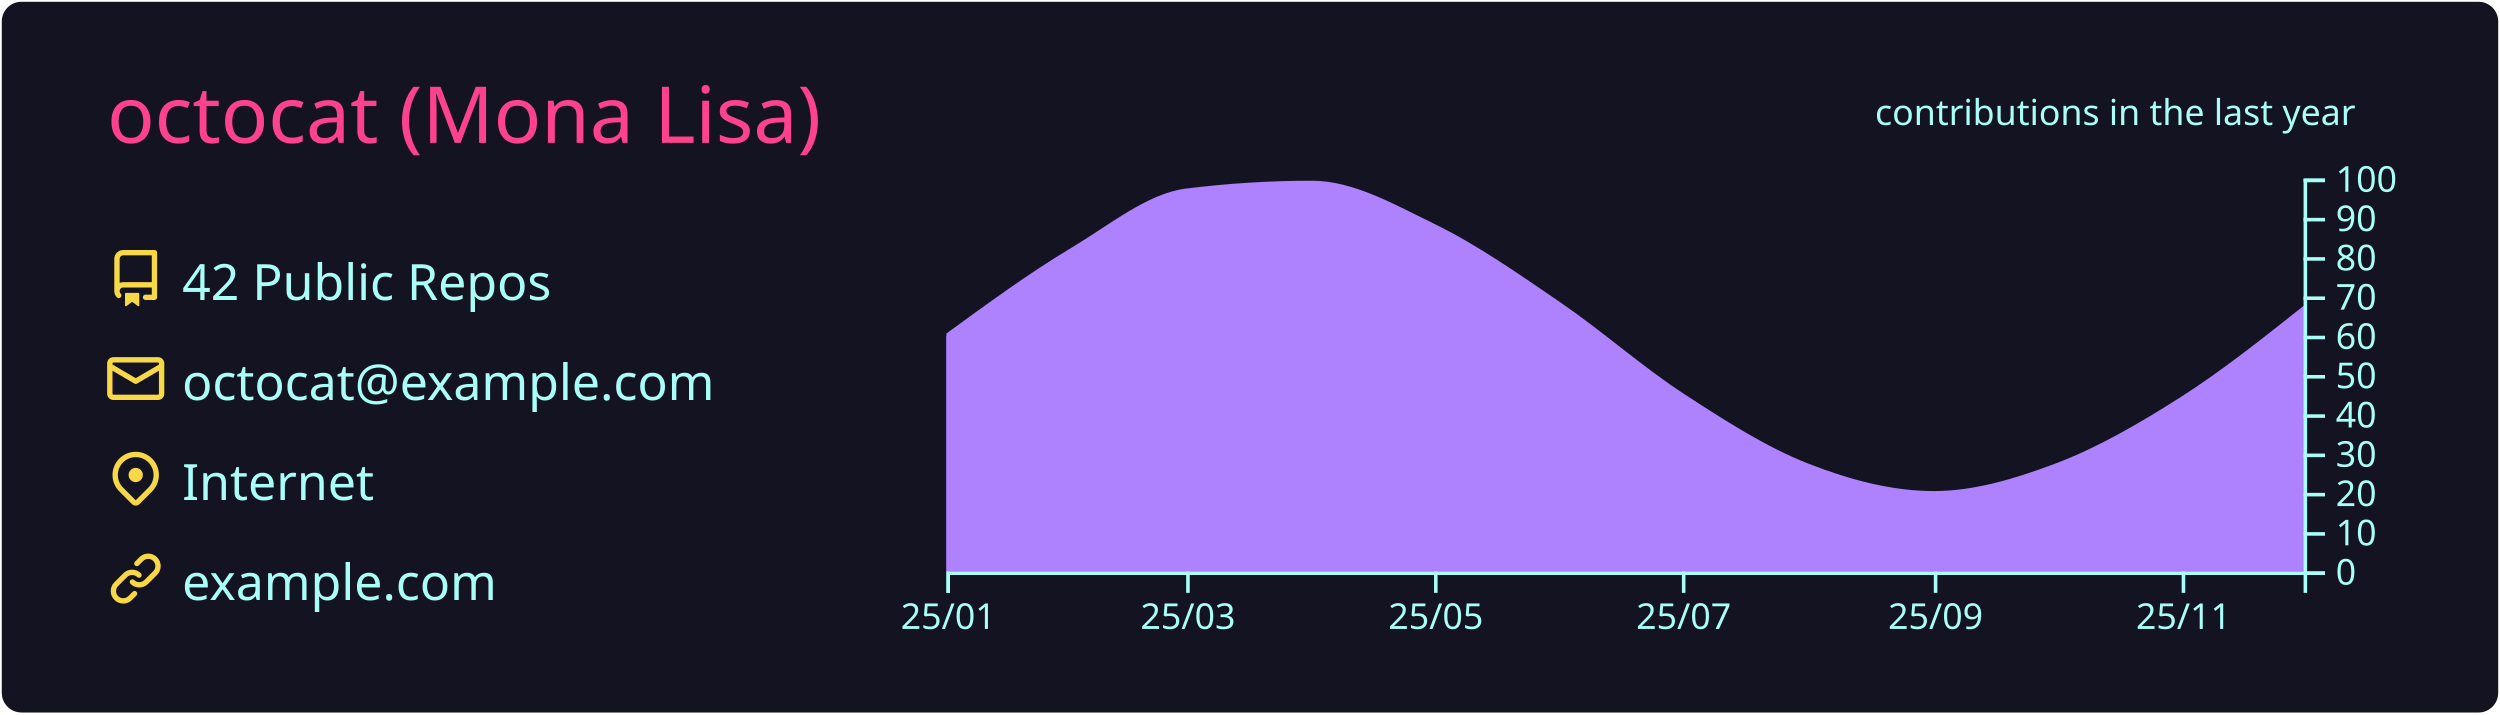
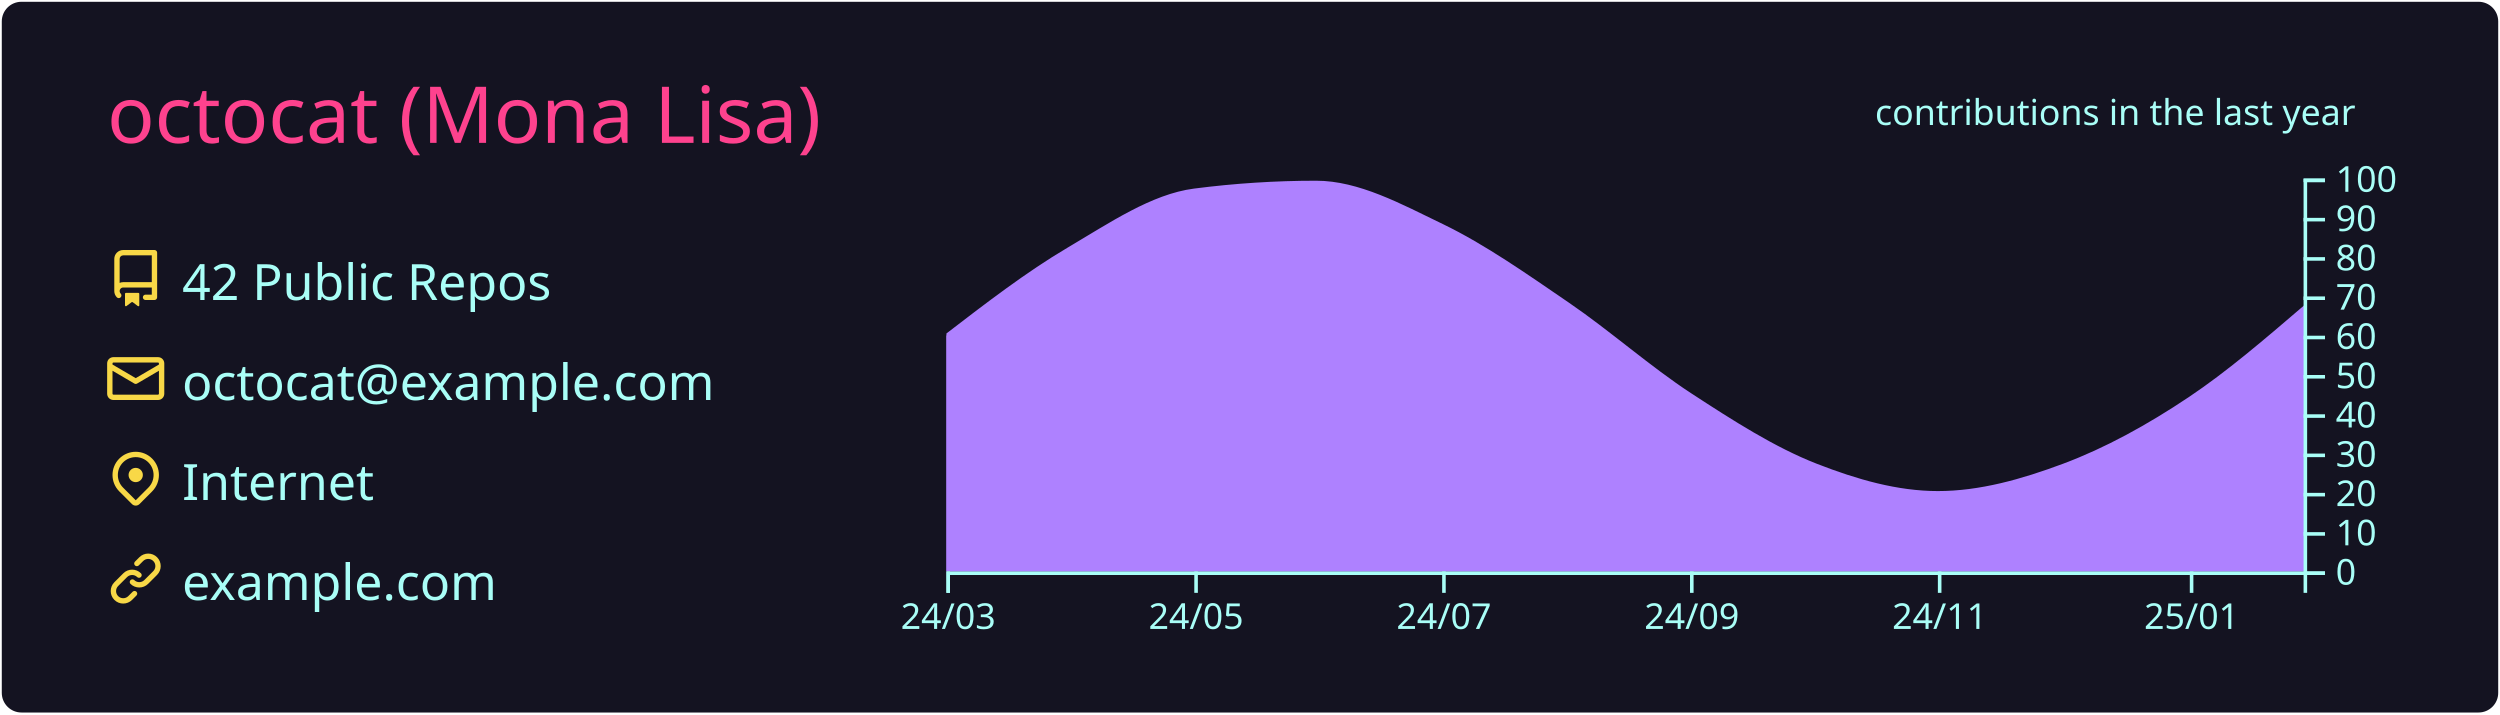
<svg xmlns="http://www.w3.org/2000/svg" width="700" height="200" viewBox="0 0 700 200">
  <style>* {
          font-family: 'Segoe UI', Ubuntu, "Helvetica Neue", Sans-Serif
        }</style>
  <g class="gpsc-root">
    <rect x="1" y="1" rx="5" ry="5" height="99%" width="99.714%" stroke="#141321" stroke-width="1" fill="#141321" stroke-opacity="1" />
    <text x="30" y="40" class="gpsc-item" style="--gpsc-i: 0; font-size: 22px; fill: #fe428e;">octocat (Mona Lisa)</text>
    <g transform="translate(0,40)">
      <g transform="translate(30,30)">
        <g class="gpsc-item" style="--gpsc-i: 0;">
          <g transform="translate(0,0)" width="14" height="14" fill="#f8d847">
            <path fill-rule="evenodd" d="M2 2.5A2.5 2.5 0 014.5 0h8.75a.75.75 0 01.75.75v12.5a.75.75 0 01-.75.75h-2.5a.75.75 0 110-1.5h1.75v-2h-8a1 1 0 00-.714 1.7.75.75 0 01-1.072 1.05A2.495 2.495 0 012 11.5v-9zm10.5-1V9h-8c-.356 0-.694.074-1 .208V2.5a1 1 0 011-1h8zM5 12.25v3.25a.25.25 0 00.4.2l1.45-1.087a.25.25 0 01.3 0L8.6 15.7a.25.25 0 00.4-.2v-3.25a.25.25 0 00-.25-.25h-3.5a.25.25 0 00-.25.25z" />
          </g>
        </g>
        <g class="gpsc-item" style="--gpsc-i: 1;">
          <g transform="translate(0,28)" width="14" height="14" fill="#f8d847">
            <path fill-rule="evenodd" d="M1.75 2A1.75 1.75 0 000 3.75v.736a.75.75 0 000 .027v7.737C0 13.216.784 14 1.75 14h12.5A1.75 1.75 0 0016 12.25v-8.5A1.75 1.75 0 0014.25 2H1.75zM14.5 4.07v-.32a.25.25 0 00-.25-.25H1.75a.25.25 0 00-.25.25v.32L8 7.88l6.5-3.81zm-13 1.74v6.441c0 .138.112.25.25.25h12.5a.25.25 0 00.25-.25V5.809L8.38 9.397a.75.75 0 01-.76 0L1.5 5.809z" />
          </g>
        </g>
        <g class="gpsc-item" style="--gpsc-i: 2;">
          <g transform="translate(0,56)" width="14" height="14" fill="#f8d847">
            <path fill-rule="evenodd" d="M11.536 3.464a5 5 0 010 7.072L8 14.07l-3.536-3.535a5 5 0 117.072-7.072v.001zm1.06 8.132a6.5 6.5 0 10-9.192 0l3.535 3.536a1.5 1.5 0 002.122 0l3.535-3.536zM8 9a2 2 0 100-4 2 2 0 000 4z" />
          </g>
        </g>
        <g class="gpsc-item" style="--gpsc-i: 3;">
          <g transform="translate(0,84)" width="14" height="14" fill="#f8d847">
            <path fill-rule="evenodd" d="M7.775 3.275a.75.75 0 001.06 1.06l1.25-1.25a2 2 0 112.83 2.83l-2.5 2.5a2 2 0 01-2.83 0 .75.75 0 00-1.06 1.06 3.5 3.5 0 004.95 0l2.5-2.5a3.5 3.5 0 00-4.95-4.95l-1.25 1.25zm-4.69 9.64a2 2 0 010-2.83l2.5-2.5a2 2 0 012.83 0 .75.75 0 001.06-1.06 3.5 3.5 0 00-4.95 0l-2.5 2.5a3.5 3.5 0 004.95 4.95l1.25-1.25a.75.75 0 00-1.06-1.06l-1.25 1.25a2 2 0 01-2.83 0z" />
          </g>
        </g>
        <text x="21" y="14" class="gpsc-item" style="--gpsc-i: 0; fill: #a9fef7; font-size: 14px;">42 Public Repos</text>
        <text x="21" y="42" class="gpsc-item" style="--gpsc-i: 1; fill: #a9fef7; font-size: 14px;">octocat@example.com</text>
        <text x="21" y="70" class="gpsc-item" style="--gpsc-i: 2; fill: #a9fef7; font-size: 14px;">Internet</text>
        <text x="21" y="98" class="gpsc-item" style="--gpsc-i: 3; fill: #a9fef7; font-size: 14px;">example.com</text>
      </g>
      <g color="#ae81ff" transform="translate(295,10)">
        <clipPath id="gpsc-reveal-clip">
          <rect class="gpsc-reveal" x="-30" y="0" width="410" height="110" style="--gpsc-w: 410px; --gpsc-i: 4;" />
        </clipPath>
        <g clip-path="url(#gpsc-reveal-clip)" class="gpsc-chart" style="--gpsc-i: 4;">
-           <path transform="translate(-30,0)" stroke="#ae81ff" fill="#ae81ff" opacity="1" d="M0,44C11.756,35.414,23.513,26.828,35.269,19.8C45.888,13.452,56.507,4.625,67.126,3.3C78.882,1.833,90.639,1.1,102.395,1.1C113.772,1.1,125.15,7.66,136.527,13.2C148.283,18.925,160.04,27.165,171.796,35.2C183.174,42.976,194.551,53.073,205.928,60.5C217.685,68.175,229.441,75.717,241.198,80.3C252.954,84.883,264.711,88,276.467,88C287.844,88,299.222,84.571,310.599,80.3C322.355,75.887,334.112,69.094,345.868,61.6C357.246,54.348,368.623,45.324,380,36.3L380,110C368.623,110,357.246,110,345.868,110C334.112,110,322.355,110,310.599,110C299.222,110,287.844,110,276.467,110C264.711,110,252.954,110,241.198,110C229.441,110,217.685,110,205.928,110C194.551,110,183.174,110,171.796,110C160.04,110,148.283,110,136.527,110C125.15,110,113.772,110,102.395,110C90.639,110,78.882,110,67.126,110C56.507,110,45.888,110,35.269,110C23.513,110,11.756,110,0,110Z" />
+           <path transform="translate(-30,0)" stroke="#ae81ff" fill="#ae81ff" opacity="1" d="M0,44C11.377,35.259,22.754,26.517,34.132,19.8C45.888,12.859,57.645,4.816,69.401,3.3C80.778,1.833,92.156,1.1,103.533,1.1C115.289,1.1,127.046,7.517,138.802,13.2C150.559,18.883,162.315,27.165,174.072,35.2C185.449,42.976,196.826,53.073,208.204,60.5C219.96,68.175,231.717,75.706,243.473,80.3C254.85,84.746,266.228,88,277.605,88C289.361,88,301.118,84.7,312.874,80.3C324.631,75.9,336.387,69.464,348.144,61.6C358.762,54.497,369.381,45.399,380,36.3L380,110C369.381,110,358.762,110,348.144,110C336.387,110,324.631,110,312.874,110C301.118,110,289.361,110,277.605,110C266.228,110,254.85,110,243.473,110C231.717,110,219.96,110,208.204,110C196.826,110,185.449,110,174.072,110C162.315,110,150.559,110,138.802,110C127.046,110,115.289,110,103.533,110C92.156,110,80.778,110,69.401,110C57.645,110,45.888,110,34.132,110C22.754,110,11.377,110,0,110Z" />
        </g>
        <g color="#a9fef7" transform="translate(-30,110)" fill="none" font-size="10" font-family="sans-serif" text-anchor="middle">
          <path class="domain" stroke="currentColor" d="M0.5,6V0.5H380.5V6" />
          <g class="tick" opacity="1" transform="translate(0.5,0)">
            <line stroke="currentColor" y2="6" />
+             <text fill="currentColor" y="9" dy="0.71em">24/03</text>
+           </g>
+           <g class="tick" opacity="1" transform="translate(69.9012,0)">
+             <line stroke="currentColor" y2="6" />
+             <text fill="currentColor" y="9" dy="0.71em">24/05</text>
+           </g>
+           <g class="tick" opacity="1" transform="translate(139.3024,0)">
+             <line stroke="currentColor" y2="6" />
+             <text fill="currentColor" y="9" dy="0.71em">24/07</text>
+           </g>
+           <g class="tick" opacity="1" transform="translate(208.7036,0)">
+             <line stroke="currentColor" y2="6" />
+             <text fill="currentColor" y="9" dy="0.71em">24/09</text>
+           </g>
+           <g class="tick" opacity="1" transform="translate(278.1048,0)">
+             <line stroke="currentColor" y2="6" />
+             <text fill="currentColor" y="9" dy="0.71em">24/11</text>
+           </g>
+           <g class="tick" opacity="1" transform="translate(348.6437,0)">
+             <line stroke="currentColor" y2="6" />
            <text fill="currentColor" y="9" dy="0.71em">25/01</text>
-           </g>
-           <g class="tick" opacity="1" transform="translate(67.62575,0)">
-             <line stroke="currentColor" y2="6" />
-             <text fill="currentColor" y="9" dy="0.71em">25/03</text>
-           </g>
-           <g class="tick" opacity="1" transform="translate(137.0269,0)">
-             <line stroke="currentColor" y2="6" />
-             <text fill="currentColor" y="9" dy="0.71em">25/05</text>
-           </g>
-           <g class="tick" opacity="1" transform="translate(206.4281,0)">
-             <line stroke="currentColor" y2="6" />
-             <text fill="currentColor" y="9" dy="0.71em">25/07</text>
-           </g>
-           <g class="tick" opacity="1" transform="translate(276.9671,0)">
-             <line stroke="currentColor" y2="6" />
-             <text fill="currentColor" y="9" dy="0.71em">25/09</text>
-           </g>
-           <g class="tick" opacity="1" transform="translate(346.3683,0)">
-             <line stroke="currentColor" y2="6" />
-             <text fill="currentColor" y="9" dy="0.71em">25/11</text>
          </g>
        </g>
        <g color="#a9fef7" transform="translate(350,0)" fill="none" font-size="10" font-family="sans-serif" text-anchor="start">
          <path class="domain" stroke="currentColor" d="M6,110.5H0.5V0.5H6" />
          <g class="tick" opacity="1" transform="translate(0,110.5)">
            <line stroke="currentColor" x2="6" />
            <text fill="currentColor" x="9" dy="0.32em">0</text>
          </g>
          <g class="tick" opacity="1" transform="translate(0,99.5)">
            <line stroke="currentColor" x2="6" />
            <text fill="currentColor" x="9" dy="0.32em">10</text>
          </g>
          <g class="tick" opacity="1" transform="translate(0,88.5)">
            <line stroke="currentColor" x2="6" />
            <text fill="currentColor" x="9" dy="0.32em">20</text>
          </g>
          <g class="tick" opacity="1" transform="translate(0,77.5)">
            <line stroke="currentColor" x2="6" />
            <text fill="currentColor" x="9" dy="0.32em">30</text>
          </g>
          <g class="tick" opacity="1" transform="translate(0,66.5)">
            <line stroke="currentColor" x2="6" />
            <text fill="currentColor" x="9" dy="0.32em">40</text>
          </g>
          <g class="tick" opacity="1" transform="translate(0,55.5)">
            <line stroke="currentColor" x2="6" />
            <text fill="currentColor" x="9" dy="0.32em">50</text>
          </g>
          <g class="tick" opacity="1" transform="translate(0,44.5)">
            <line stroke="currentColor" x2="6" />
            <text fill="currentColor" x="9" dy="0.32em">60</text>
          </g>
          <g class="tick" opacity="1" transform="translate(0,33.5)">
            <line stroke="currentColor" x2="6" />
            <text fill="currentColor" x="9" dy="0.32em">70</text>
          </g>
          <g class="tick" opacity="1" transform="translate(0,22.5)">
            <line stroke="currentColor" x2="6" />
            <text fill="currentColor" x="9" dy="0.32em">80</text>
          </g>
          <g class="tick" opacity="1" transform="translate(0,11.5)">
            <line stroke="currentColor" x2="6" />
            <text fill="currentColor" x="9" dy="0.32em">90</text>
          </g>
          <g class="tick" opacity="1" transform="translate(0,0.5)">
            <line stroke="currentColor" x2="6" />
            <text fill="currentColor" x="9" dy="0.32em">100</text>
          </g>
        </g>
        <g>
          <text y="-15" x="230" style="fill: #a9fef7; font-size: 10px;">contributions in the last year</text>
        </g>
      </g>
    </g>
  </g>
</svg>
